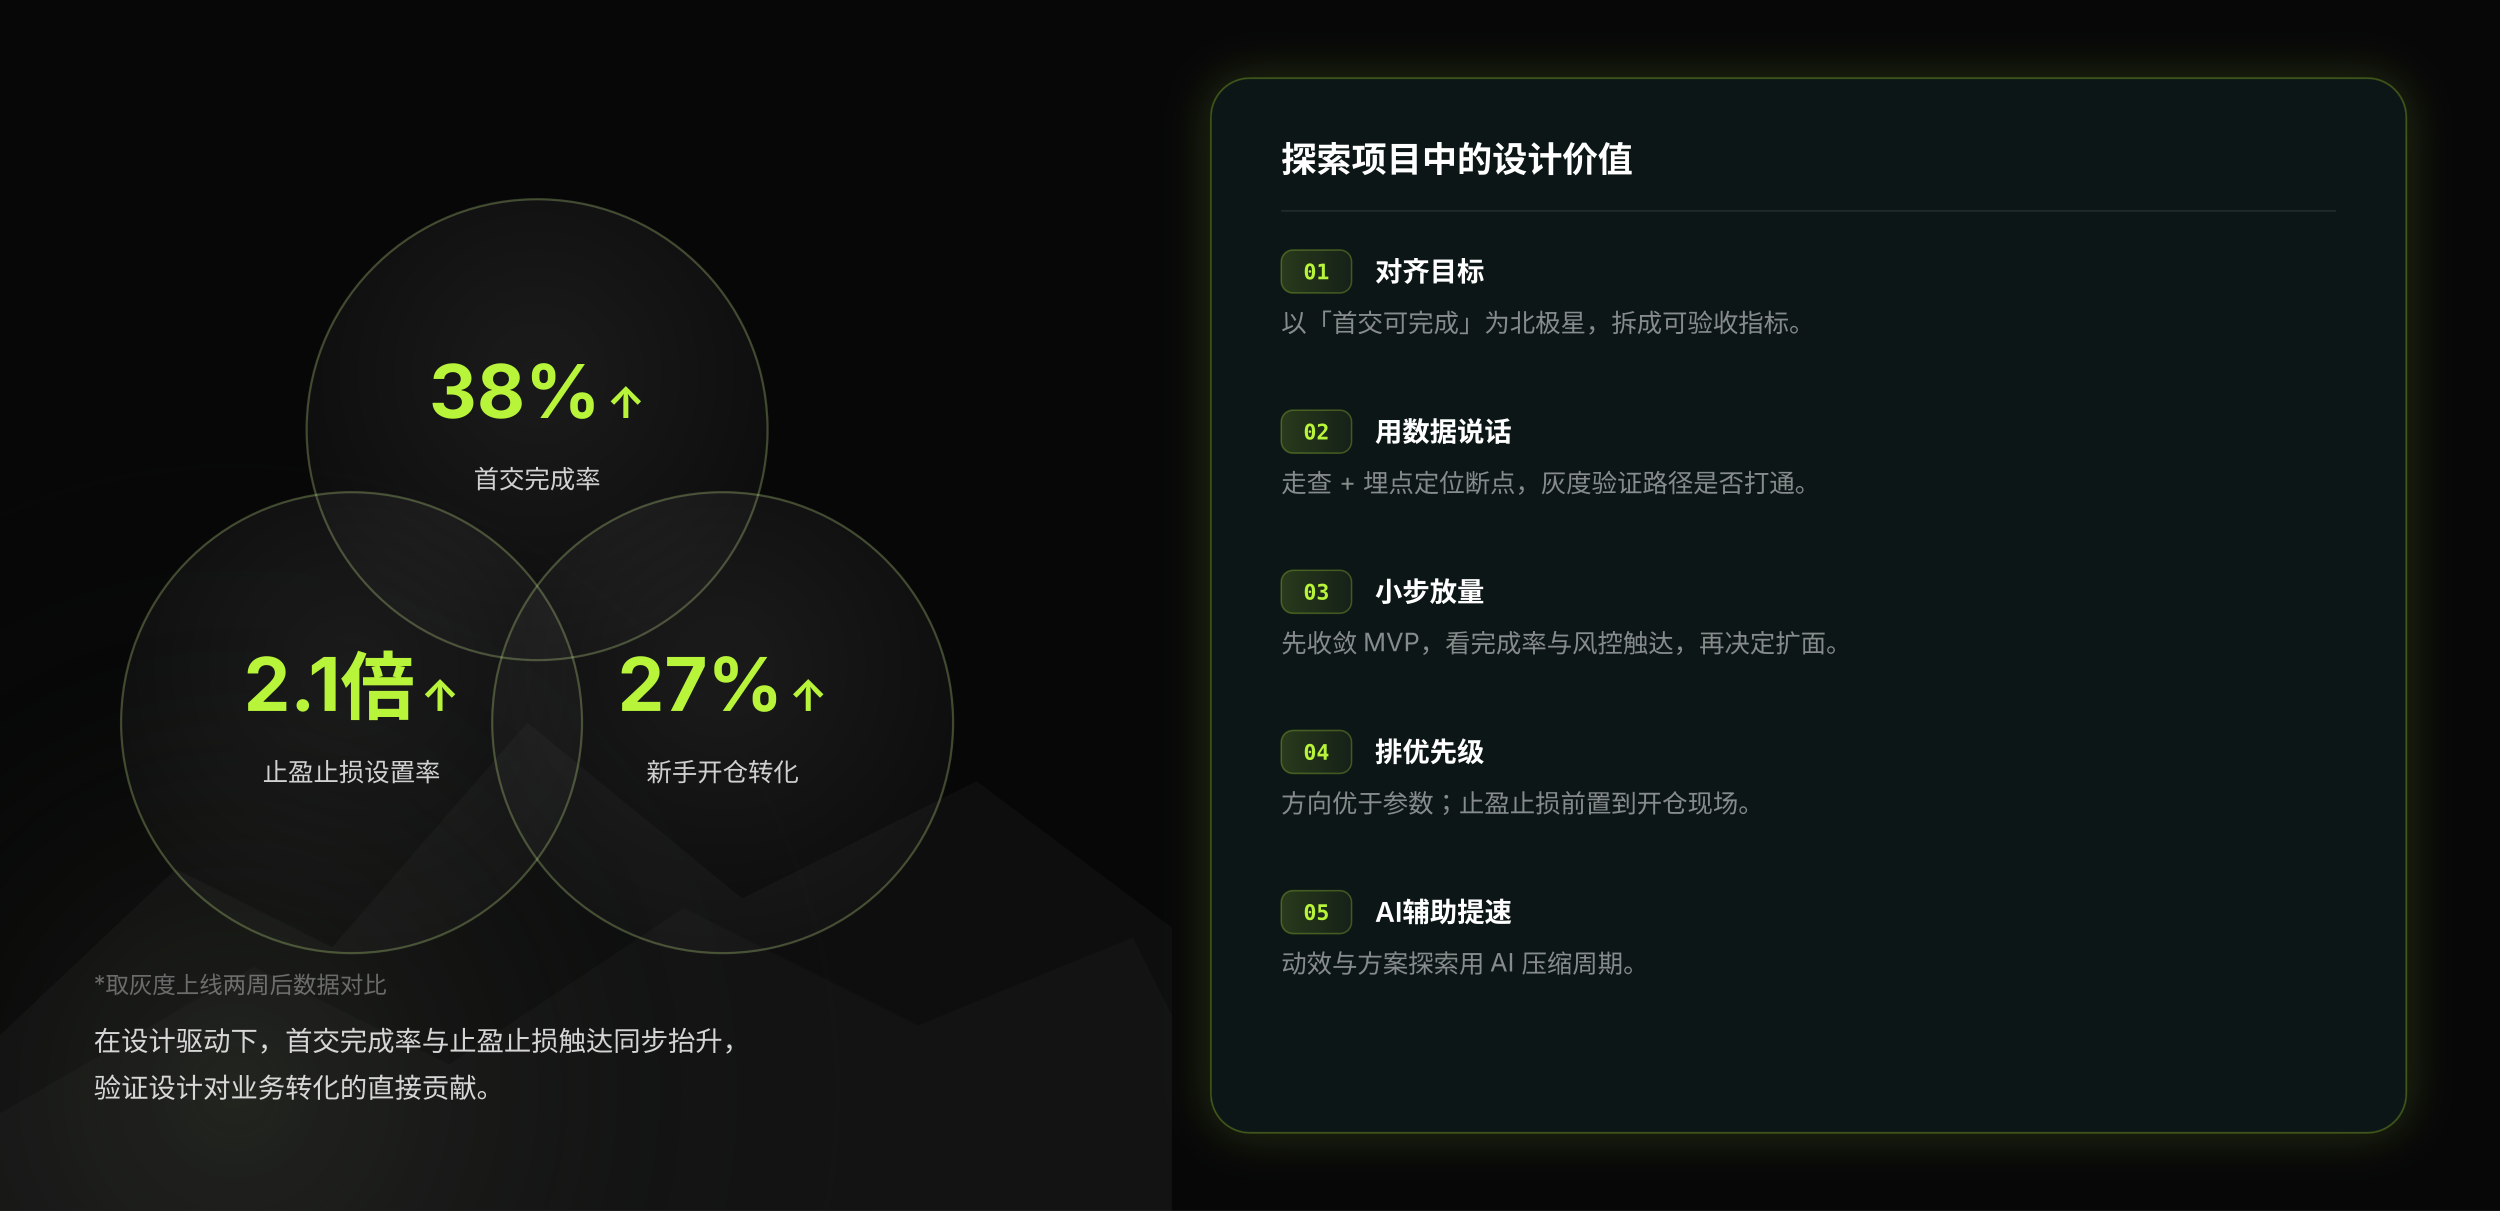
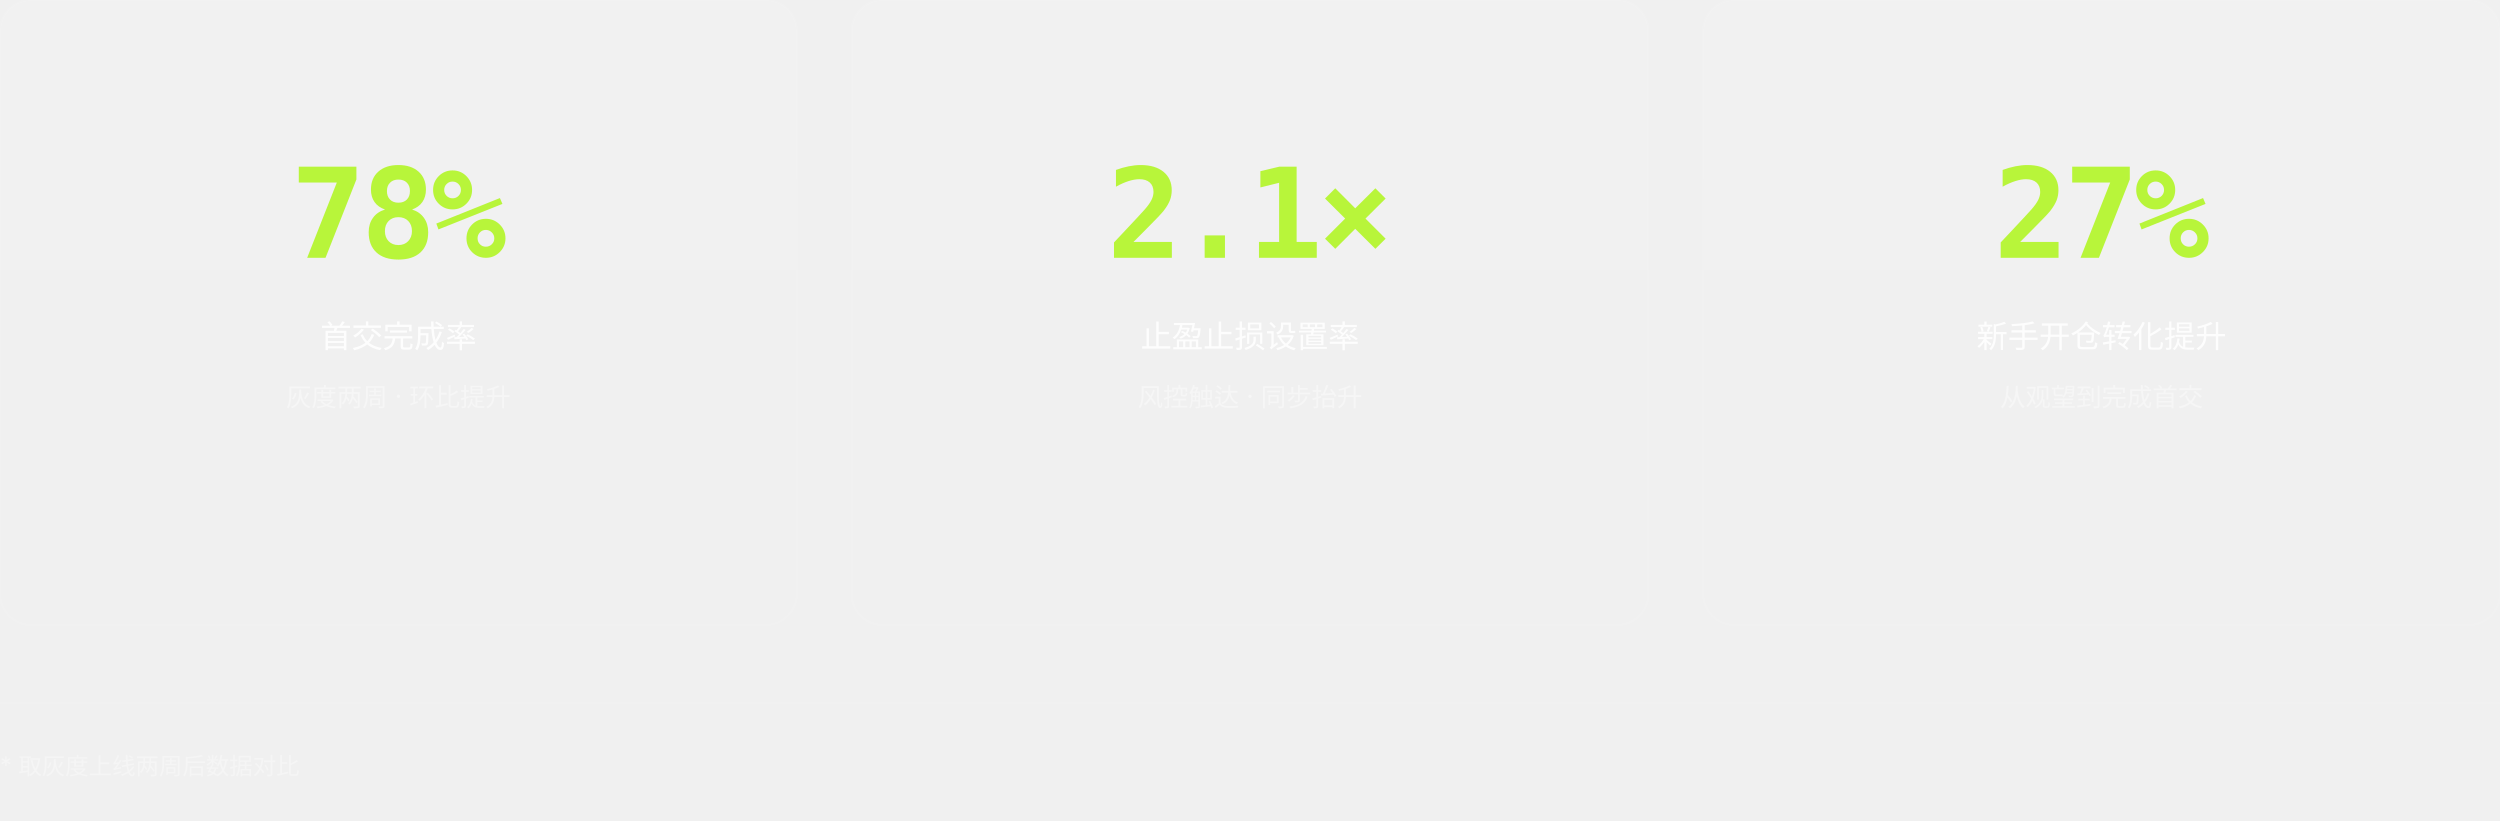
- <svg xmlns="http://www.w3.org/2000/svg" viewBox="0 0 1280 620" font-family="Inter, PingFang SC, Noto Sans SC, Hiragino Sans GB, sans-serif">
+ <svg xmlns="http://www.w3.org/2000/svg" viewBox="0 0 1280 420" font-family="Inter, PingFang SC, Noto Sans SC, Hiragino Sans GB, sans-serif">
  <defs>
-     <radialGradient id="mtn" cx="20%" cy="90%" r="58%">
-       <stop offset="0%" stop-color="#1c1f18" stop-opacity="0.85" />
-       <stop offset="60%" stop-color="#0a0b09" stop-opacity="0.25" />
-       <stop offset="100%" stop-color="#060607" stop-opacity="0" />
-     </radialGradient>
-     <radialGradient id="cg" cx="50%" cy="38%" r="60%">
-       <stop offset="0%" stop-color="rgba(255,255,255,0.08)" />
-       <stop offset="100%" stop-color="rgba(255,255,255,0.02)" />
-     </radialGradient>
-     <filter id="glow" x="-12%" y="-8%" width="124%" height="116%">
-       <feDropShadow dx="0" dy="0" stdDeviation="12" flood-color="#B8F53A" flood-opacity="0.18" />
-     </filter>
-     <linearGradient id="pillBg" x1="0" y1="0" x2="1" y2="0">
-       <stop offset="0%" stop-color="rgba(184,245,58,0.16)" />
-       <stop offset="100%" stop-color="rgba(184,245,58,0.05)" />
+     <linearGradient id="card" x1="0" y1="0" x2="0" y2="1">
+       <stop offset="0%" stop-color="rgba(255,255,255,0.045)" />
+       <stop offset="100%" stop-color="rgba(255,255,255,0.018)" />
    </linearGradient>
  </defs>
-   <rect width="1280" height="620" fill="#070708" />
-   <rect width="600" height="620" fill="url(#mtn)" />
-   <path d="M0 530 L90 445 L170 485 L270 370 L380 460 L500 400 L600 475 L600 620 L0 620 Z" fill="rgba(255,255,255,0.028)" />
-   <path d="M0 570 L130 495 L230 545 L350 465 L470 525 L580 480 L600 520 L600 620 L0 620 Z" fill="rgba(255,255,255,0.02)" />
-   <circle cx="275" cy="220" r="118" fill="url(#cg)" stroke="rgba(255,255,255,0.13)" stroke-width="1.2" />
-   <circle cx="275" cy="220" r="118" fill="none" stroke="rgba(184,245,58,0.16)" stroke-width="1" />
-   <text x="275" y="214" text-anchor="middle" fill="#B8F53A" font-size="38" font-weight="700">38%<tspan font-size="22" dx="3">↑</tspan>
-   </text>
-   <text x="275" y="250" text-anchor="middle" fill="rgba(255,255,255,0.8)" font-size="13">首交完成率</text>
-   <circle cx="180" cy="370" r="118" fill="url(#cg)" stroke="rgba(255,255,255,0.13)" stroke-width="1.2" />
-   <circle cx="180" cy="370" r="118" fill="none" stroke="rgba(184,245,58,0.16)" stroke-width="1" />
-   <text x="180" y="364" text-anchor="middle" fill="#B8F53A" font-size="38" font-weight="700">2.1倍<tspan font-size="22" dx="3">↑</tspan>
-   </text>
-   <text x="180" y="400" text-anchor="middle" fill="rgba(255,255,255,0.8)" font-size="13">止盈止损设置率</text>
-   <circle cx="370" cy="370" r="118" fill="url(#cg)" stroke="rgba(255,255,255,0.13)" stroke-width="1.2" />
-   <circle cx="370" cy="370" r="118" fill="none" stroke="rgba(184,245,58,0.16)" stroke-width="1" />
-   <text x="370" y="364" text-anchor="middle" fill="#B8F53A" font-size="38" font-weight="700">27%<tspan font-size="22" dx="3">↑</tspan>
-   </text>
-   <text x="370" y="400" text-anchor="middle" fill="rgba(255,255,255,0.8)" font-size="13">新手开仓转化</text>
-   <text x="48" y="508" fill="rgba(255,255,255,0.36)" font-size="12">*取灰度上线两周后数据对比</text>
-   <text x="48" y="538" fill="rgba(255,255,255,0.82)" font-size="14">在设计驱动下，首交完成率与止盈止损触达同步抬升，</text>
-   <text x="48" y="562" fill="rgba(255,255,255,0.82)" font-size="14">验证设计对业务转化的直接贡献。</text>
-   <rect x="620" y="40" width="612" height="540" rx="20" fill="#111214" filter="url(#glow)" />
-   <rect x="620" y="40" width="612" height="540" rx="20" fill="none" stroke="rgba(184,245,58,0.22)" stroke-width="1" />
-   <text x="656" y="88" fill="#FFFFFF" font-size="18" font-weight="700">探索项目中的设计价值</text>
-   <line x1="656" y1="108" x2="1196" y2="108" stroke="rgba(255,255,255,0.08)" stroke-width="1" />
-   <g transform="translate(656 128)">
-     <rect width="36" height="22" rx="6" fill="url(#pillBg)" stroke="rgba(184,245,58,0.28)" stroke-width="0.8" />
-     <text x="18" y="15" text-anchor="middle" font-family="JetBrains Mono, ui-monospace, monospace" font-size="11" fill="#B8F53A" font-weight="700">01</text>
-     <text x="48" y="16" fill="#FFFFFF" font-size="14" font-weight="600">对齐目标</text>
-     <text x="0" y="42" fill="rgba(255,255,255,0.5)" font-size="13">以「首交可完成」为北极星，拆成可验收指标。</text>
-   </g>
-   <g transform="translate(656 210)">
-     <rect width="36" height="22" rx="6" fill="url(#pillBg)" stroke="rgba(184,245,58,0.28)" stroke-width="0.8" />
-     <text x="18" y="15" text-anchor="middle" font-family="JetBrains Mono, ui-monospace, monospace" font-size="11" fill="#B8F53A" font-weight="700">02</text>
-     <text x="48" y="16" fill="#FFFFFF" font-size="14" font-weight="600">用数据说话</text>
-     <text x="0" y="42" fill="rgba(255,255,255,0.5)" font-size="13">走查 + 埋点定位断点，灰度验证路径是否打通。</text>
-   </g>
-   <g transform="translate(656 292)">
-     <rect width="36" height="22" rx="6" fill="url(#pillBg)" stroke="rgba(184,245,58,0.28)" stroke-width="0.8" />
-     <text x="18" y="15" text-anchor="middle" font-family="JetBrains Mono, ui-monospace, monospace" font-size="11" fill="#B8F53A" font-weight="700">03</text>
-     <text x="48" y="16" fill="#FFFFFF" font-size="14" font-weight="600">小步放量</text>
-     <text x="0" y="42" fill="rgba(255,255,255,0.5)" font-size="13">先收敛 MVP，看完成率与风控触达，再决定扩面。</text>
-   </g>
-   <g transform="translate(656 374)">
-     <rect width="36" height="22" rx="6" fill="url(#pillBg)" stroke="rgba(184,245,58,0.28)" stroke-width="0.8" />
-     <text x="18" y="15" text-anchor="middle" font-family="JetBrains Mono, ui-monospace, monospace" font-size="11" fill="#B8F53A" font-weight="700">04</text>
-     <text x="48" y="16" fill="#FFFFFF" font-size="14" font-weight="600">排优先级</text>
-     <text x="0" y="42" fill="rgba(255,255,255,0.5)" font-size="13">方向优于参数；止盈止损前置到开仓现场。</text>
-   </g>
-   <g transform="translate(656 456)">
-     <rect width="36" height="22" rx="6" fill="url(#pillBg)" stroke="rgba(184,245,58,0.28)" stroke-width="0.8" />
-     <text x="18" y="15" text-anchor="middle" font-family="JetBrains Mono, ui-monospace, monospace" font-size="11" fill="#B8F53A" font-weight="700">05</text>
-     <text x="48" y="16" fill="#FFFFFF" font-size="14" font-weight="600">AI辅助提速</text>
-     <text x="0" y="42" fill="rgba(255,255,255,0.5)" font-size="13">动效与方案探索用 AI 压缩周期。</text>
-   </g>
+   <rect x="0" y="0" width="408" height="320" rx="16" fill="url(#card)" stroke="rgba(255,255,255,0.08)" stroke-width="1" />
+   <text x="204" y="132" text-anchor="middle" fill="#B8F53A" font-size="64" font-weight="600" letter-spacing="-0.04em" font-family="JetBrains Mono, ui-monospace, monospace">78%</text>
+   <text x="204" y="178" text-anchor="middle" fill="rgba(255,255,255,0.88)" font-size="16" font-weight="500">首交完成率</text>
+   <text x="204" y="208" text-anchor="middle" fill="rgba(255,255,255,0.38)" font-size="13">灰度两周 · 环比提升</text>
+   <rect x="436" y="0" width="408" height="320" rx="16" fill="url(#card)" stroke="rgba(255,255,255,0.08)" stroke-width="1" />
+   <text x="640" y="132" text-anchor="middle" fill="#B8F53A" font-size="64" font-weight="600" letter-spacing="-0.04em" font-family="JetBrains Mono, ui-monospace, monospace">2.1×</text>
+   <text x="640" y="178" text-anchor="middle" fill="rgba(255,255,255,0.88)" font-size="16" font-weight="500">止盈止损设置率</text>
+   <text x="640" y="208" text-anchor="middle" fill="rgba(255,255,255,0.38)" font-size="13">风控触达 · 同步抬升</text>
+   <rect x="872" y="0" width="408" height="320" rx="16" fill="url(#card)" stroke="rgba(255,255,255,0.08)" stroke-width="1" />
+   <text x="1076" y="132" text-anchor="middle" fill="#B8F53A" font-size="64" font-weight="600" letter-spacing="-0.04em" font-family="JetBrains Mono, ui-monospace, monospace">27%</text>
+   <text x="1076" y="178" text-anchor="middle" fill="rgba(255,255,255,0.88)" font-size="16" font-weight="500">新手开仓转化提升</text>
+   <text x="1076" y="208" text-anchor="middle" fill="rgba(255,255,255,0.38)" font-size="13">从观望到完成首交</text>
+   <line x1="0" y1="360" x2="1280" y2="360" stroke="rgba(255,255,255,0.06)" stroke-width="1" />
+   <text x="0" y="396" fill="rgba(255,255,255,0.32)" font-size="12">* 取灰度上线两周后数据对比</text>
</svg>
